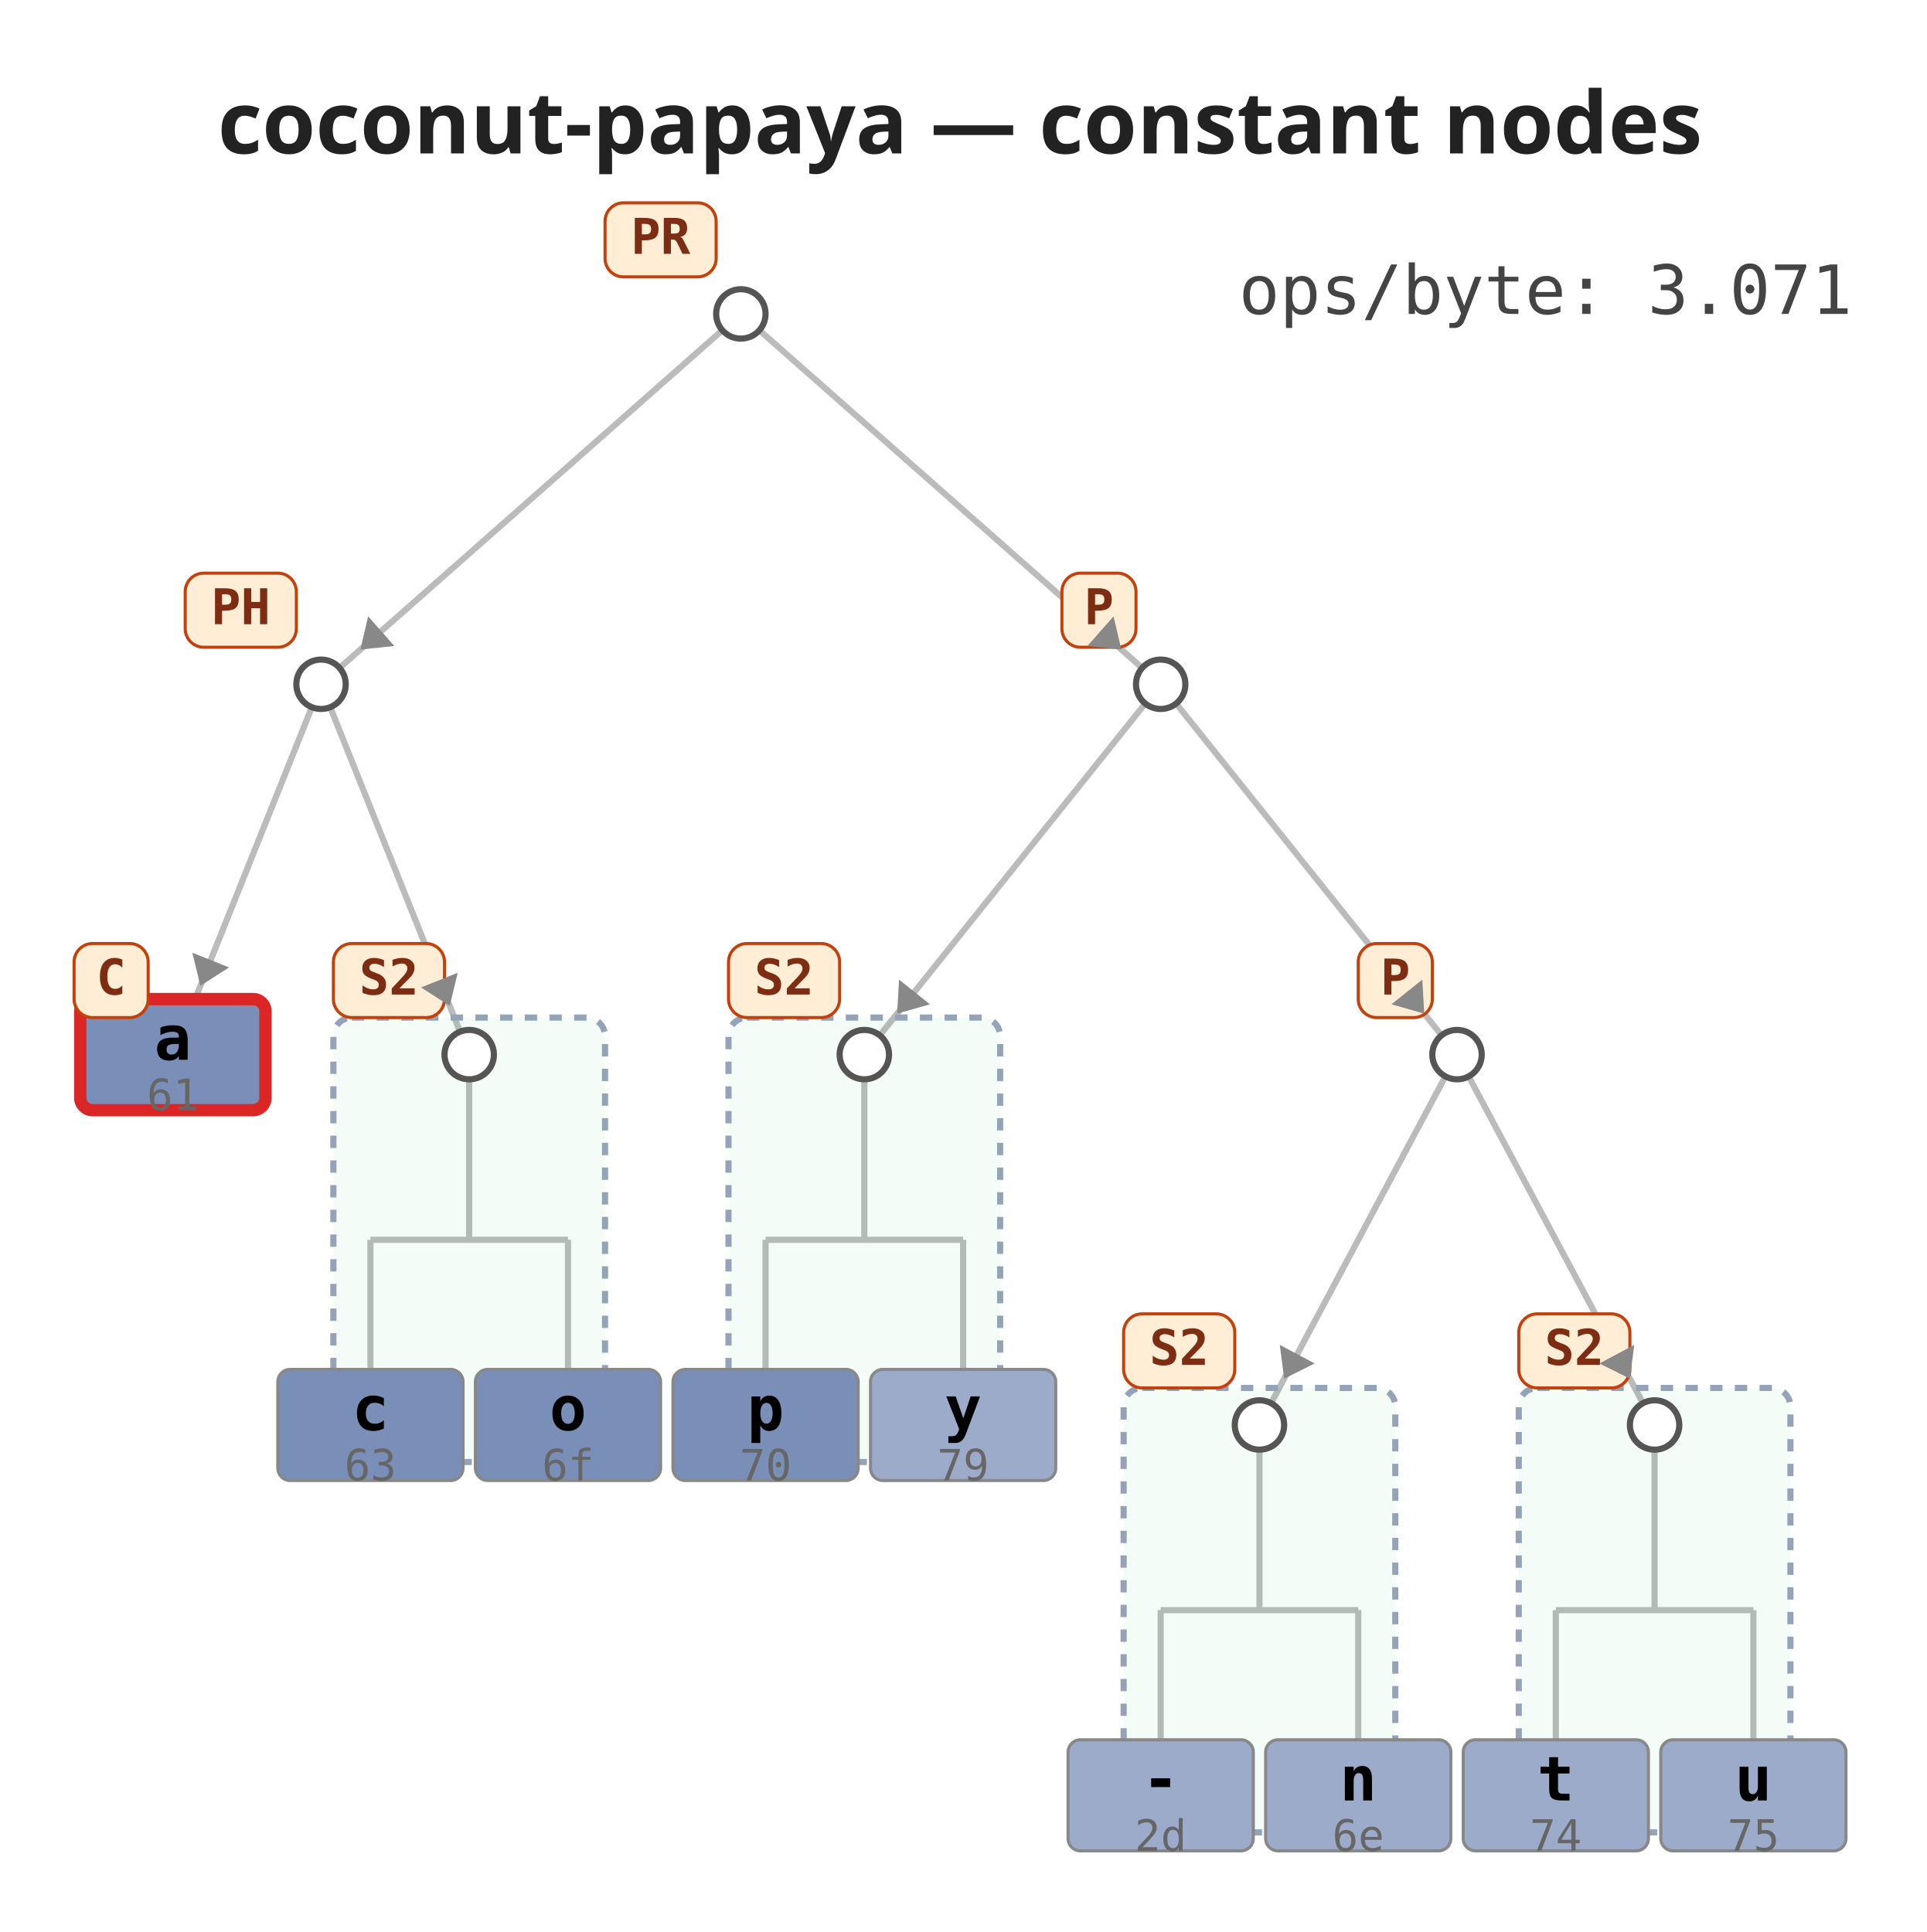
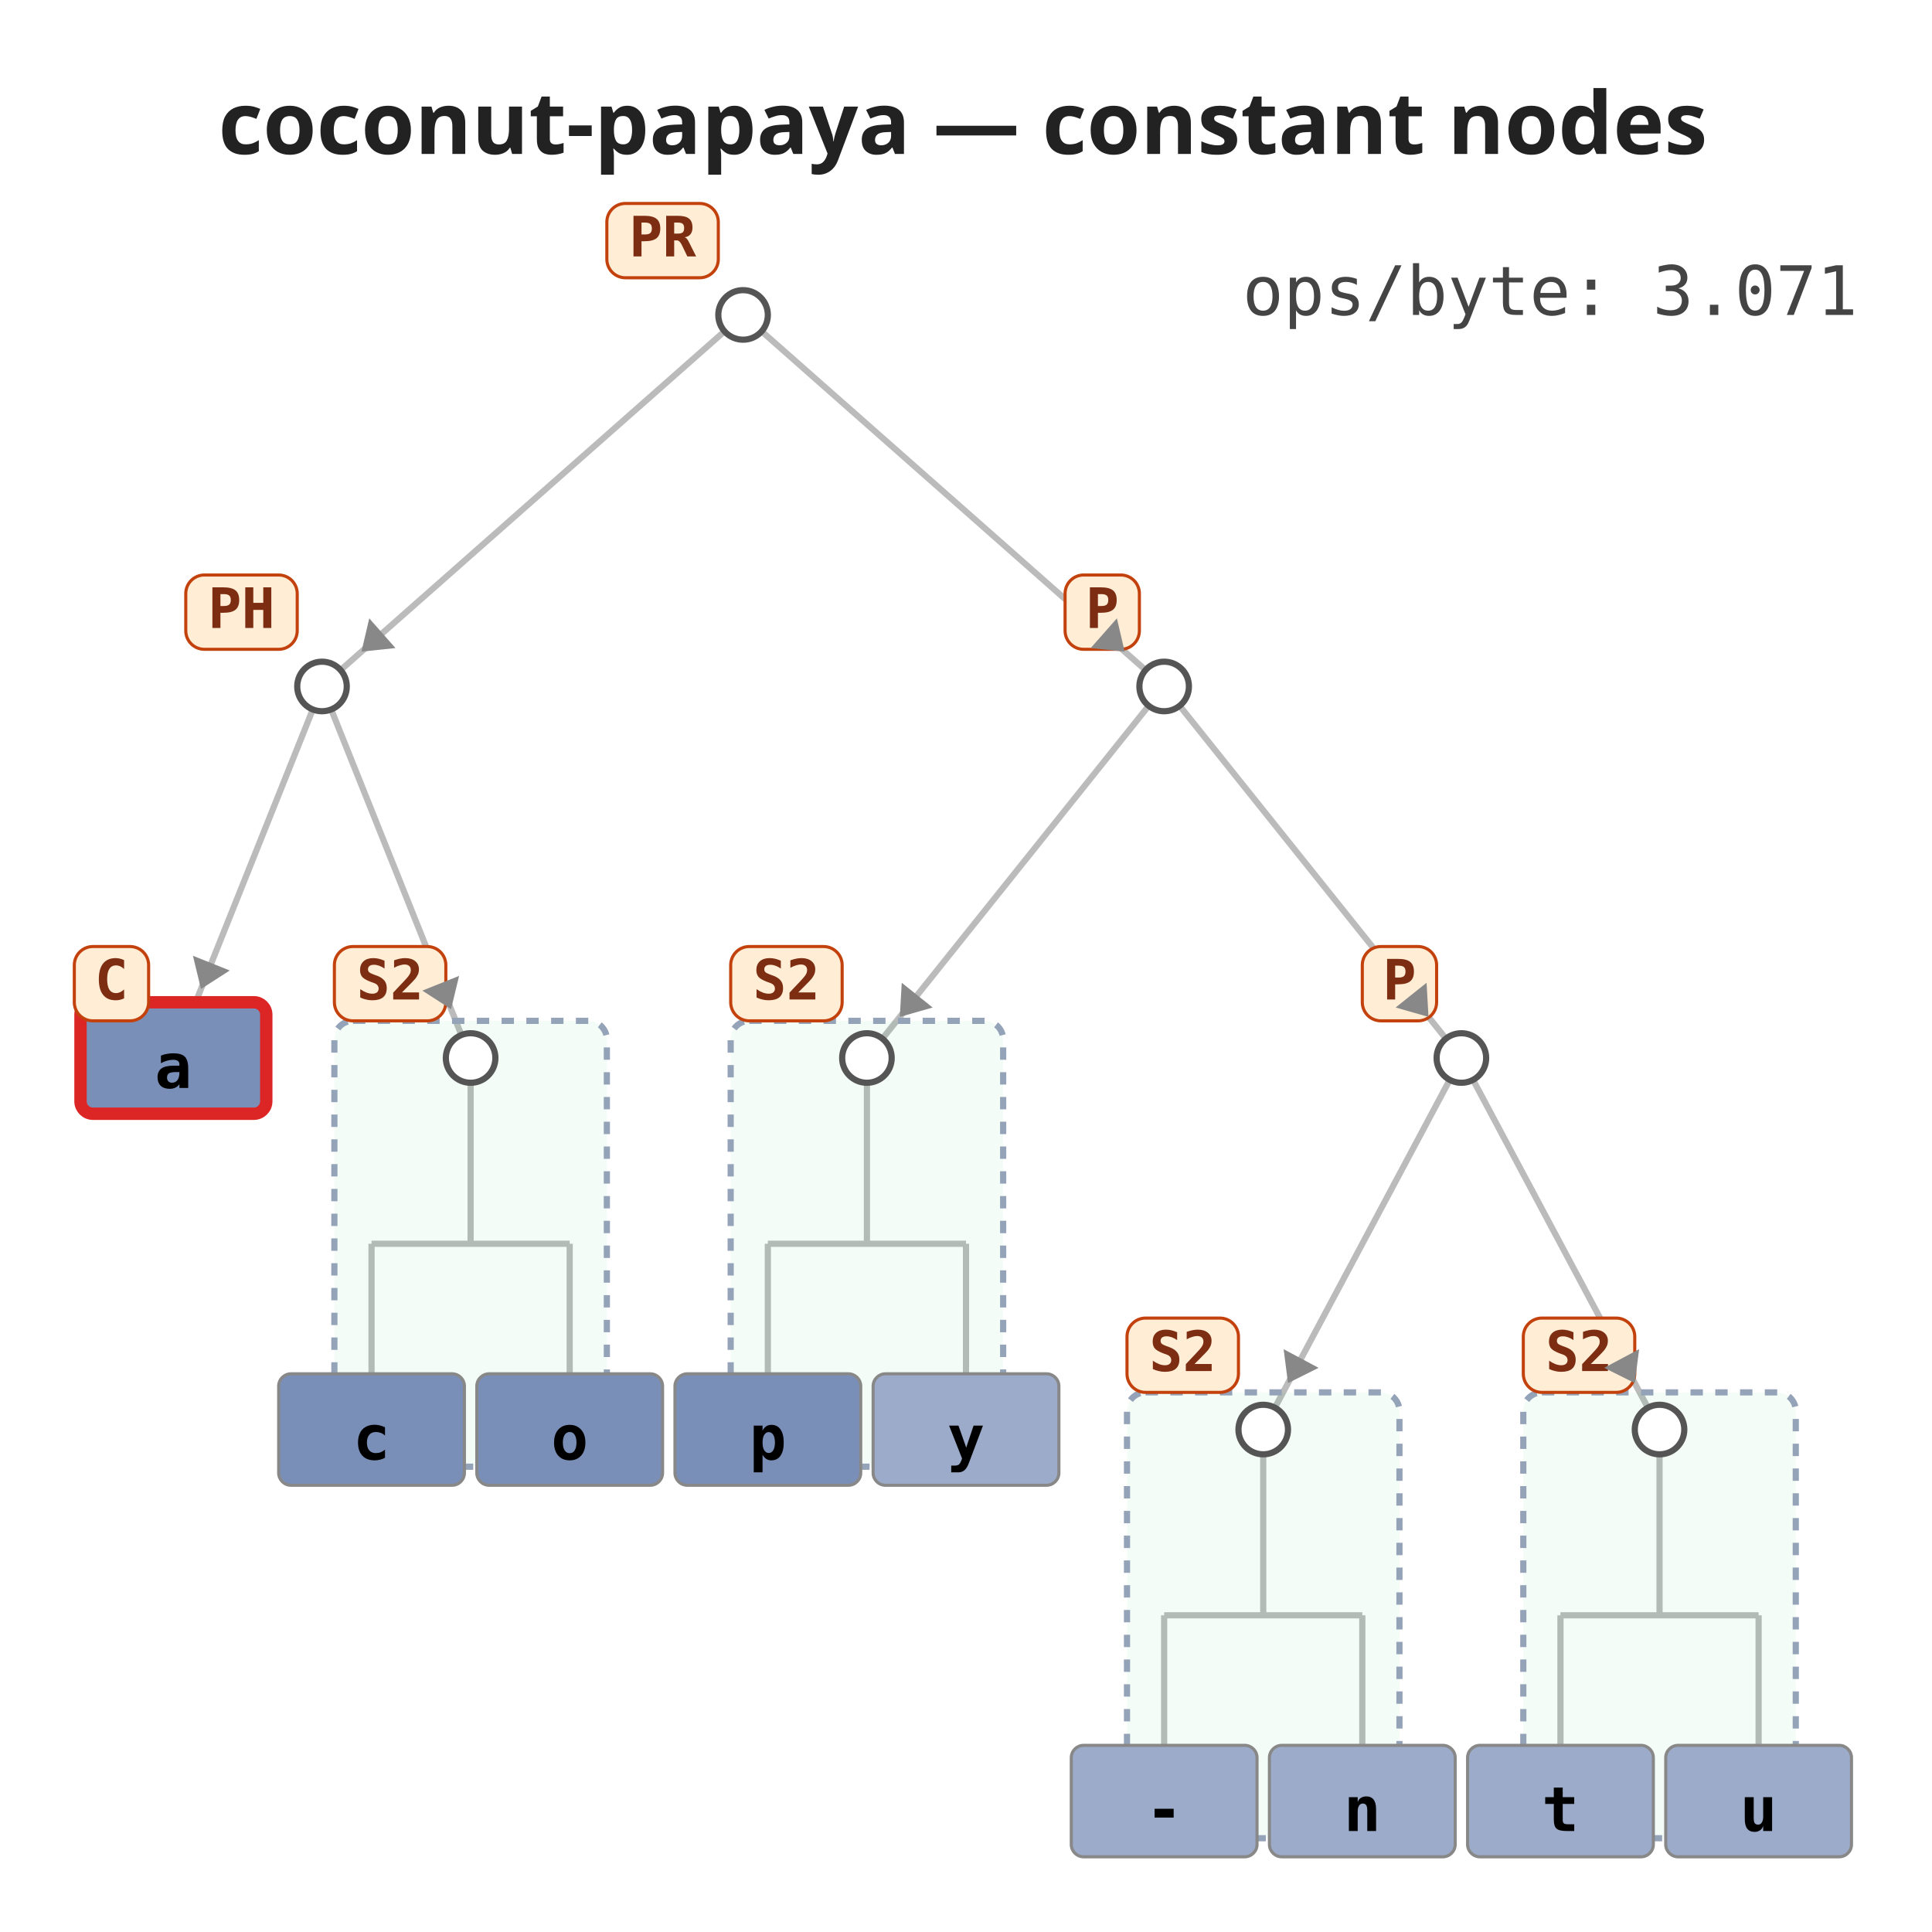
- <svg xmlns="http://www.w3.org/2000/svg" id="tree-svg" width="312" height="313" viewBox="2 -20.857 312 313">
+ <svg xmlns="http://www.w3.org/2000/svg" id="tree-svg" width="312" height="312" viewBox="2 -20.857 312 312">
  <style>#tree-svg { display: block; cursor: grab; }
#tree-svg:active { cursor: grabbing; }
#tree-svg .link { fill: none; stroke: rgb(187, 187, 187); stroke-width: 1px; }
#tree-svg .node-leaf rect { stroke: rgb(136, 136, 136); stroke-width: 0.5px; }
#tree-svg .node-internal circle { fill: rgb(255, 255, 255); stroke: rgb(85, 85, 85); stroke-width: 1px; }
#tree-svg .node-leaf text { font: 9px monospace; text-anchor: middle; dominant-baseline: middle; pointer-events: none; }
#tree-svg .node-leaf .leaf-char { font-size: 10px; font-weight: 600; }
- #tree-svg .node-leaf .leaf-freq { font-size: 7px; fill: rgb(102, 102, 102); }
+ #tree-svg .node-leaf .leaf-char-hex { font-family: ui-monospace, SFMono-Regular, Menlo, Consolas, monospace; font-weight: normal; font-size: 9px; }
#tree-svg .flat-box { fill: rgb(34, 197, 94); stroke: rgb(217, 119, 6); stroke-dasharray: 3, 2; stroke-width: 1.5px; pointer-events: none; }
#tree-svg .pair-box { fill: rgb(34, 197, 94); stroke: rgb(148, 163, 184); stroke-dasharray: 2, 2; stroke-width: 1px; pointer-events: none; }
#tree-svg .flat-label { font: 600 10px monospace; fill: rgb(180, 83, 9); pointer-events: none; }
#tree-svg .pair-label { font: 9px monospace; fill: rgb(100, 116, 139); pointer-events: none; }
#tree-svg .skew-bar { stroke: rgb(68, 68, 68); stroke-width: 0.3px; }
#tree-svg .prim-bubble rect { fill: rgb(255, 237, 213); stroke: rgb(194, 65, 12); stroke-width: 0.5px; }
- #tree-svg .prim-bubble text { font: 600 8px monospace; fill: rgb(124, 45, 18); text-anchor: middle; dominant-baseline: middle; pointer-events: none; }</style>
+ #tree-svg .prim-bubble text { font: 600 9px monospace; fill: rgb(124, 45, 18); text-anchor: middle; dominant-baseline: middle; pointer-events: none; }</style>
  <g>
    <path class="link" d="M122,30L54,90" />
    <path class="link" d="M122,30L190,90" />
    <path class="link" d="M54,90L30,150" />
    <path class="link" d="M54,90L78,150" />
    <path class="link" d="M190,90L142,150" />
    <path class="link" d="M190,90L238,150" />
    <path class="link" d="M238,150L206,210" />
    <path class="link" d="M238,150L270,210" />
    <g class="fork">
      <path class="link" d="M78,150L78,180" />
      <path class="link" d="M62,180L94,180" />
      <path class="link" d="M62,180L62,210" />
      <path class="link" d="M94,180L94,210" />
    </g>
    <g class="fork">
      <path class="link" d="M142,150L142,180" />
      <path class="link" d="M126,180L158,180" />
      <path class="link" d="M126,180L126,210" />
      <path class="link" d="M158,180L158,210" />
    </g>
    <g class="fork">
      <path class="link" d="M206,210L206,240" />
      <path class="link" d="M190,240L222,240" />
      <path class="link" d="M190,240L190,270" />
      <path class="link" d="M222,240L222,270" />
    </g>
    <g class="fork">
      <path class="link" d="M270,210L270,240" />
      <path class="link" d="M254,240L286,240" />
      <path class="link" d="M254,240L254,270" />
      <path class="link" d="M286,240L286,270" />
    </g>
    <rect class="pair-box" x="56" y="144" width="44" height="72" rx="3" fill-opacity="0.05" />
    <rect class="pair-box" x="120" y="144" width="44" height="72" rx="3" fill-opacity="0.05" />
    <rect class="pair-box" x="184" y="204" width="44" height="72" rx="3" fill-opacity="0.05" />
    <rect class="pair-box" x="248" y="204" width="44" height="72" rx="3" fill-opacity="0.05" />
    <g class="node-internal" data-node-id="0" transform="translate(122,30)">
      <circle r="4" style="stroke-width: 1px; fill: rgb(255, 255, 255); cursor: default;" />
      <g class="prim-bubble">
        <rect x="-22" y="-18" width="18" height="12" rx="3" />
        <text x="-13" y="-12">PR</text>
      </g>
    </g>
    <g class="node-internal" data-node-id="1" transform="translate(54,90)">
      <circle r="4" style="stroke-width: 1px; fill: rgb(255, 255, 255); cursor: default;" />
      <g class="prim-bubble">
        <rect x="-22" y="-18" width="18" height="12" rx="3" />
        <text x="-13" y="-12">PH</text>
      </g>
    </g>
    <g class="node-internal" data-node-id="6" transform="translate(190,90)">
      <circle r="4" style="stroke-width: 1px; fill: rgb(255, 255, 255); cursor: default;" />
      <g class="prim-bubble">
        <rect x="-16" y="-18" width="12" height="12" rx="3" />
        <text x="-10" y="-12">P</text>
      </g>
    </g>
    <g class="node-internal" data-node-id="3" transform="translate(78,150)">
      <circle r="4" style="stroke-width: 1px; fill: rgb(255, 255, 255); cursor: default;" />
      <g class="prim-bubble">
        <rect x="-22" y="-18" width="18" height="12" rx="3" />
        <text x="-13" y="-12">S2</text>
      </g>
    </g>
    <g class="node-internal" data-node-id="7" transform="translate(142,150)">
      <circle r="4" style="stroke-width: 1px; fill: rgb(255, 255, 255); cursor: default;" />
      <g class="prim-bubble">
        <rect x="-22" y="-18" width="18" height="12" rx="3" />
        <text x="-13" y="-12">S2</text>
      </g>
    </g>
    <g class="node-internal" data-node-id="10" transform="translate(238,150)">
      <circle r="4" style="stroke-width: 1px; fill: rgb(255, 255, 255); cursor: default;" />
      <g class="prim-bubble">
        <rect x="-16" y="-18" width="12" height="12" rx="3" />
        <text x="-10" y="-12">P</text>
      </g>
    </g>
    <g class="node-internal" data-node-id="11" transform="translate(206,210)">
      <circle r="4" style="stroke-width: 1px; fill: rgb(255, 255, 255); cursor: default;" />
      <g class="prim-bubble">
        <rect x="-22" y="-18" width="18" height="12" rx="3" />
        <text x="-13" y="-12">S2</text>
      </g>
    </g>
    <g class="node-internal" data-node-id="14" transform="translate(270,210)">
      <circle r="4" style="stroke-width: 1px; fill: rgb(255, 255, 255); cursor: default;" />
      <g class="prim-bubble">
        <rect x="-22" y="-18" width="18" height="12" rx="3" />
        <text x="-13" y="-12">S2</text>
      </g>
    </g>
    <g class="node-leaf" transform="translate(30,150)">
      <rect x="-15" y="-9" width="30" height="18" rx="2" fill="hsl(220, 30%, 60%)" style="stroke: rgb(220, 38, 38); stroke-width: 2;" />
-       <text class="leaf-char" y="-2">a</text>
-       <text class="leaf-freq" y="7">61</text>
+       <text class="leaf-char" y="2">a</text>
      <g class="prim-bubble">
        <rect x="-16" y="-18" width="12" height="12" rx="3" />
        <text x="-10" y="-12">C</text>
      </g>
    </g>
    <g class="node-leaf" transform="translate(62,210)">
      <rect x="-15" y="-9" width="30" height="18" rx="2" fill="hsl(220, 30%, 60%)" />
-       <text class="leaf-char" y="-2">c</text>
-       <text class="leaf-freq" y="7">63</text>
+       <text class="leaf-char" y="2">c</text>
    </g>
    <g class="node-leaf" transform="translate(94,210)">
      <rect x="-15" y="-9" width="30" height="18" rx="2" fill="hsl(220, 30%, 60%)" />
-       <text class="leaf-char" y="-2">o</text>
-       <text class="leaf-freq" y="7">6f</text>
+       <text class="leaf-char" y="2">o</text>
    </g>
    <g class="node-leaf" transform="translate(126,210)">
      <rect x="-15" y="-9" width="30" height="18" rx="2" fill="hsl(220, 30%, 60%)" />
-       <text class="leaf-char" y="-2">p</text>
-       <text class="leaf-freq" y="7">70</text>
+       <text class="leaf-char" y="2">p</text>
    </g>
    <g class="node-leaf" transform="translate(158,210)">
      <rect x="-15" y="-9" width="30" height="18" rx="2" fill="hsl(220, 30%, 70.006%)" />
-       <text class="leaf-char" y="-2">y</text>
-       <text class="leaf-freq" y="7">79</text>
+       <text class="leaf-char" y="2">y</text>
    </g>
    <g class="node-leaf" transform="translate(190,270)">
      <rect x="-15" y="-9" width="30" height="18" rx="2" fill="hsl(220, 30%, 70.006%)" />
-       <text class="leaf-char" y="-2">-</text>
-       <text class="leaf-freq" y="7">2d</text>
+       <text class="leaf-char" y="2">-</text>
    </g>
    <g class="node-leaf" transform="translate(222,270)">
      <rect x="-15" y="-9" width="30" height="18" rx="2" fill="hsl(220, 30%, 70.006%)" />
-       <text class="leaf-char" y="-2">n</text>
-       <text class="leaf-freq" y="7">6e</text>
+       <text class="leaf-char" y="2">n</text>
    </g>
    <g class="node-leaf" transform="translate(254,270)">
      <rect x="-15" y="-9" width="30" height="18" rx="2" fill="hsl(220, 30%, 70.006%)" />
-       <text class="leaf-char" y="-2">t</text>
-       <text class="leaf-freq" y="7">74</text>
+       <text class="leaf-char" y="2">t</text>
    </g>
    <g class="node-leaf" transform="translate(286,270)">
      <rect x="-15" y="-9" width="30" height="18" rx="2" fill="hsl(220, 30%, 70.006%)" />
-       <text class="leaf-char" y="-2">u</text>
-       <text class="leaf-freq" y="7">75</text>
+       <text class="leaf-char" y="2">u</text>
    </g>
    <text class="tree-title" x="157.5" y="4" text-anchor="middle" style="font: 600 14px sans-serif; fill: rgb(34, 34, 34);">coconut-papaya — constant nodes</text>
    <text class="tree-label" x="302" y="30" text-anchor="end" style="font: 11px monospace; fill: rgb(68, 68, 68);">ops/byte: 3.071</text>
    <path class="flow-arrow" d="M-4.5,-3.2 L0,0 L-4.5,3.2 Z" fill="#888" pointer-events="none" transform="translate(60.37362,84.37622) rotate(138.5763)" />
    <path class="flow-arrow" d="M-4.5,-3.2 L0,0 L-4.5,3.2 Z" fill="#888" pointer-events="none" transform="translate(183.6264,84.37622) rotate(41.42367)" />
    <path class="flow-arrow" d="M-4.5,-3.2 L0,0 L-4.5,3.2 Z" fill="#888" pointer-events="none" transform="translate(34.45669,138.8583) rotate(111.8014)" />
    <path class="flow-arrow" d="M-4.5,-3.2 L0,0 L-4.5,3.2 Z" fill="#888" pointer-events="none" transform="translate(74.84318,142.1079) rotate(68.19859)" />
    <path class="flow-arrow" d="M-4.5,-3.2 L0,0 L-4.5,3.2 Z" fill="#888" pointer-events="none" transform="translate(147.3099,143.3626) rotate(128.6598)" />
    <path class="flow-arrow" d="M-4.5,-3.2 L0,0 L-4.5,3.2 Z" fill="#888" pointer-events="none" transform="translate(232.6901,143.3626) rotate(51.34019)" />
    <path class="flow-arrow" d="M-4.5,-3.2 L0,0 L-4.5,3.2 Z" fill="#888" pointer-events="none" transform="translate(210,202.5) rotate(118.0725)" />
    <path class="flow-arrow" d="M-4.5,-3.2 L0,0 L-4.5,3.2 Z" fill="#888" pointer-events="none" transform="translate(266,202.5) rotate(61.92751)" />
  </g>
</svg>
